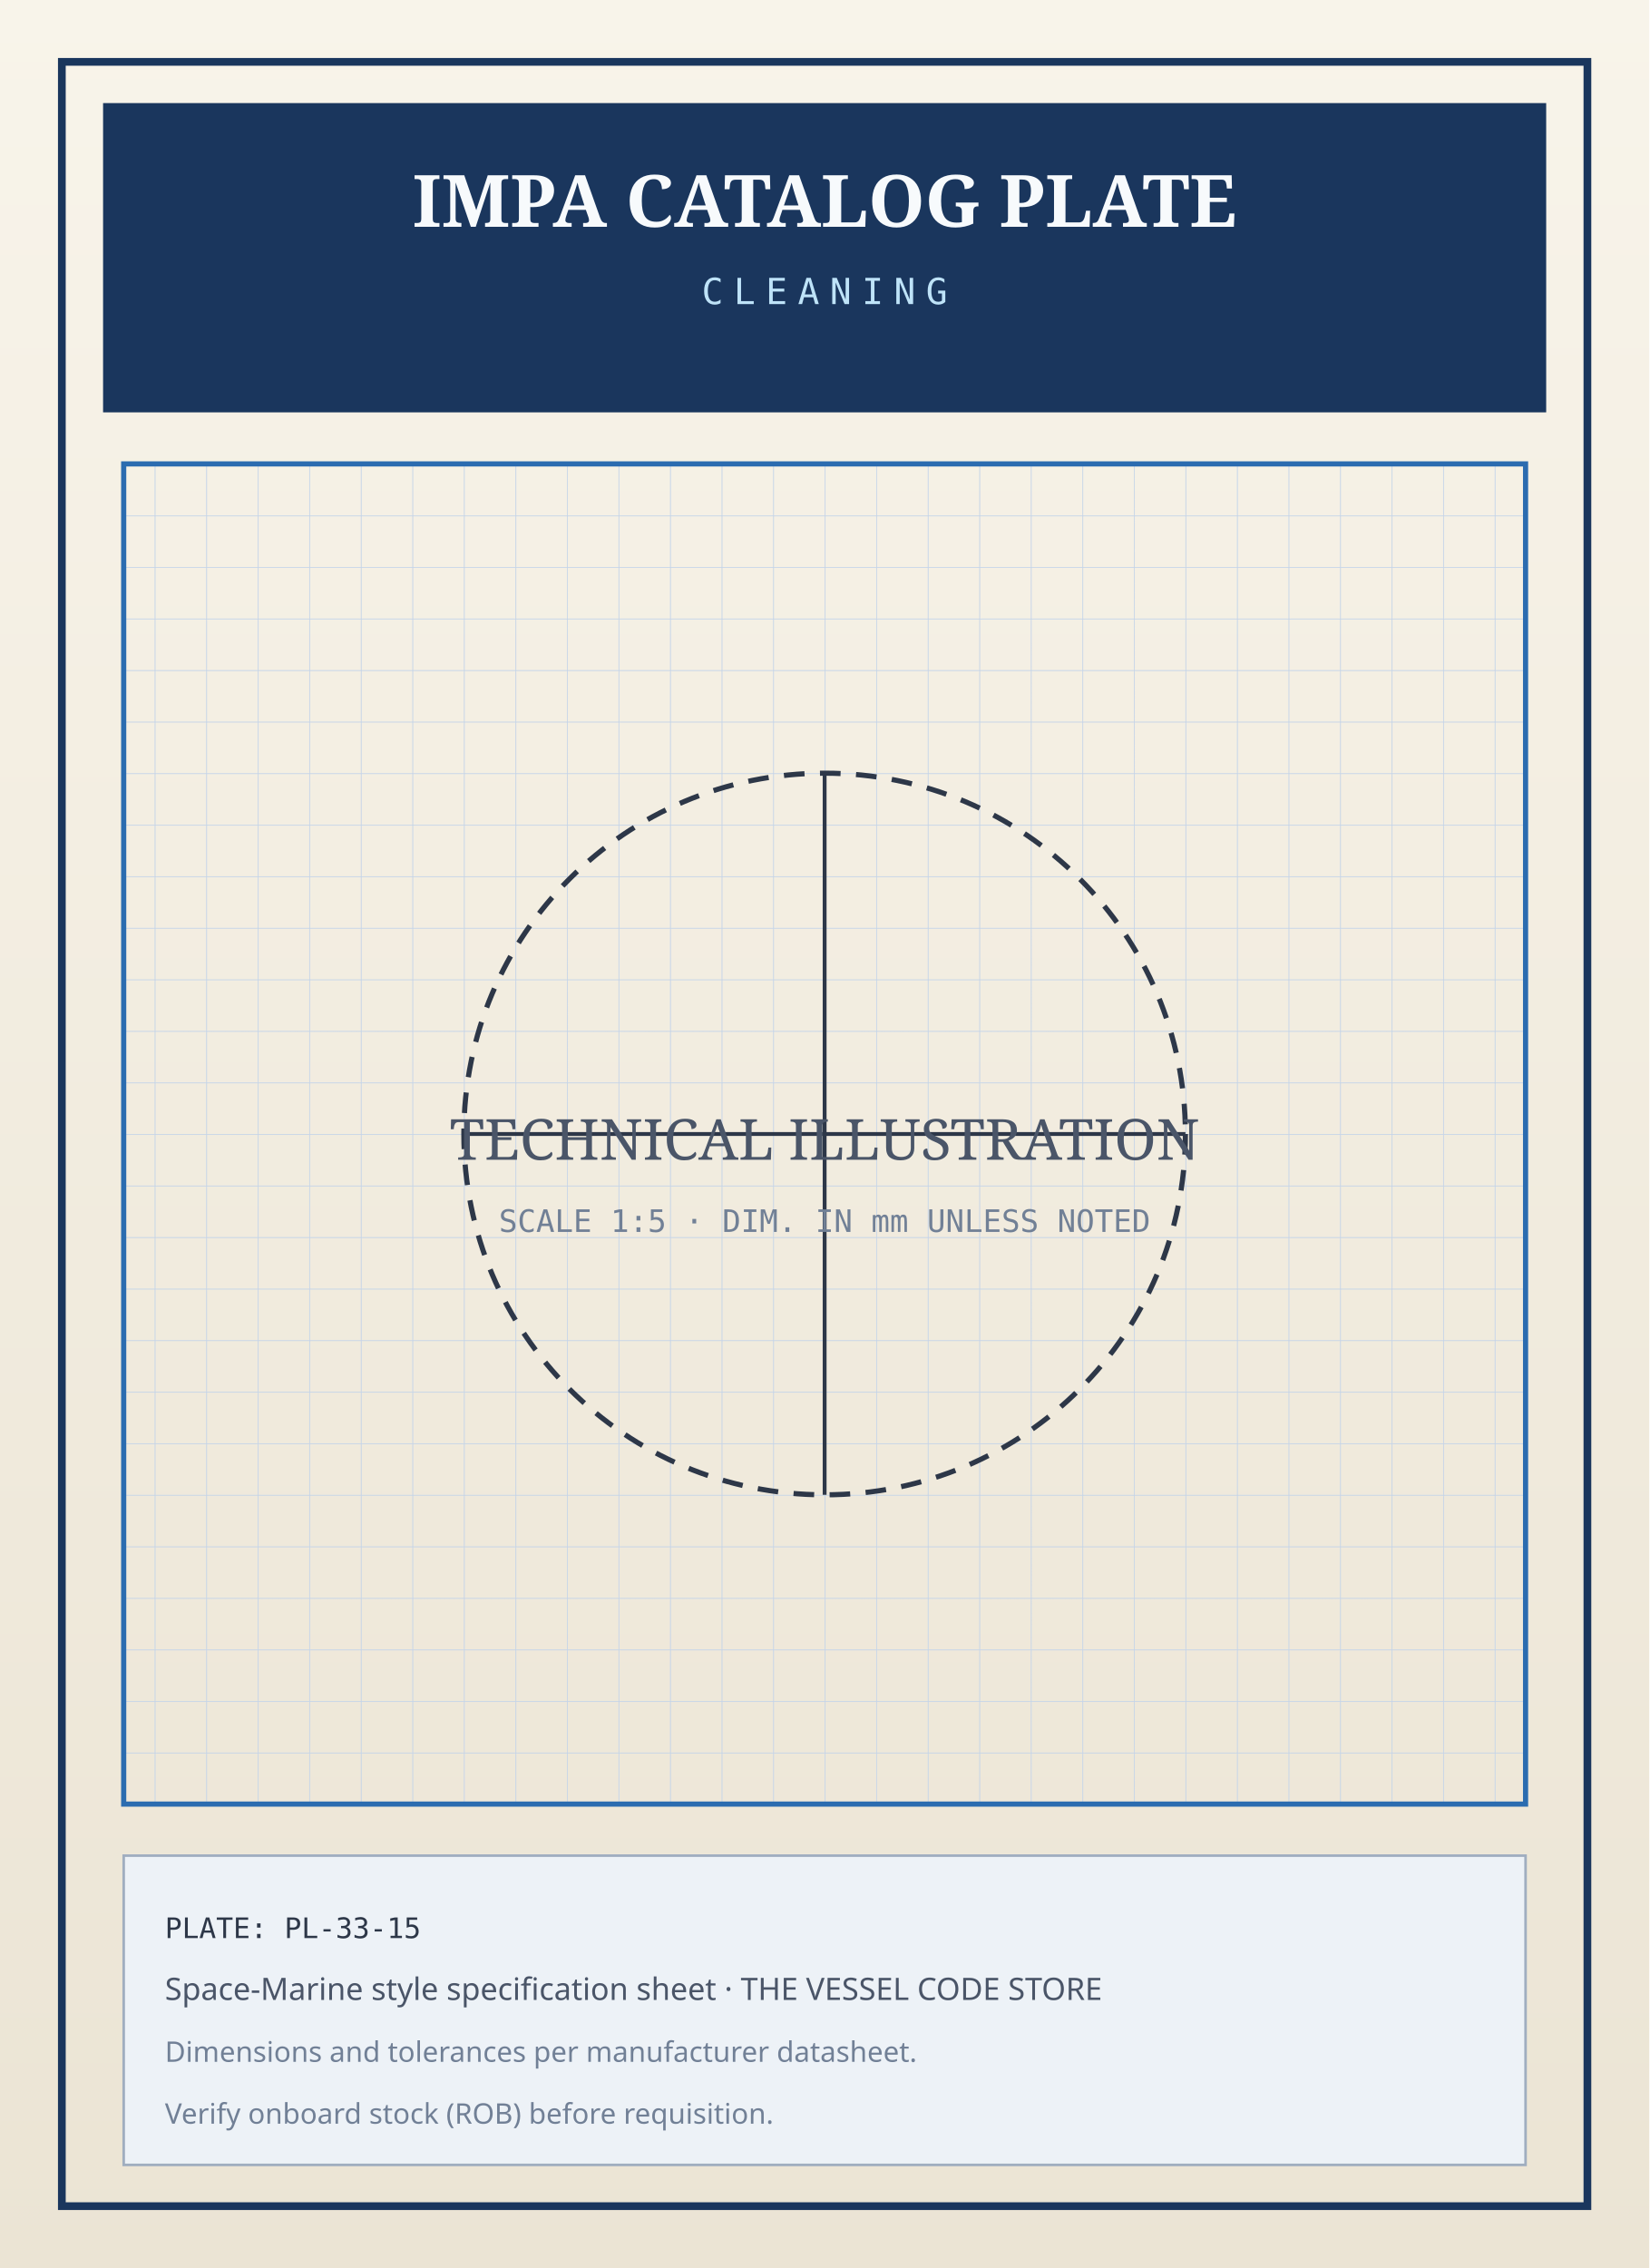
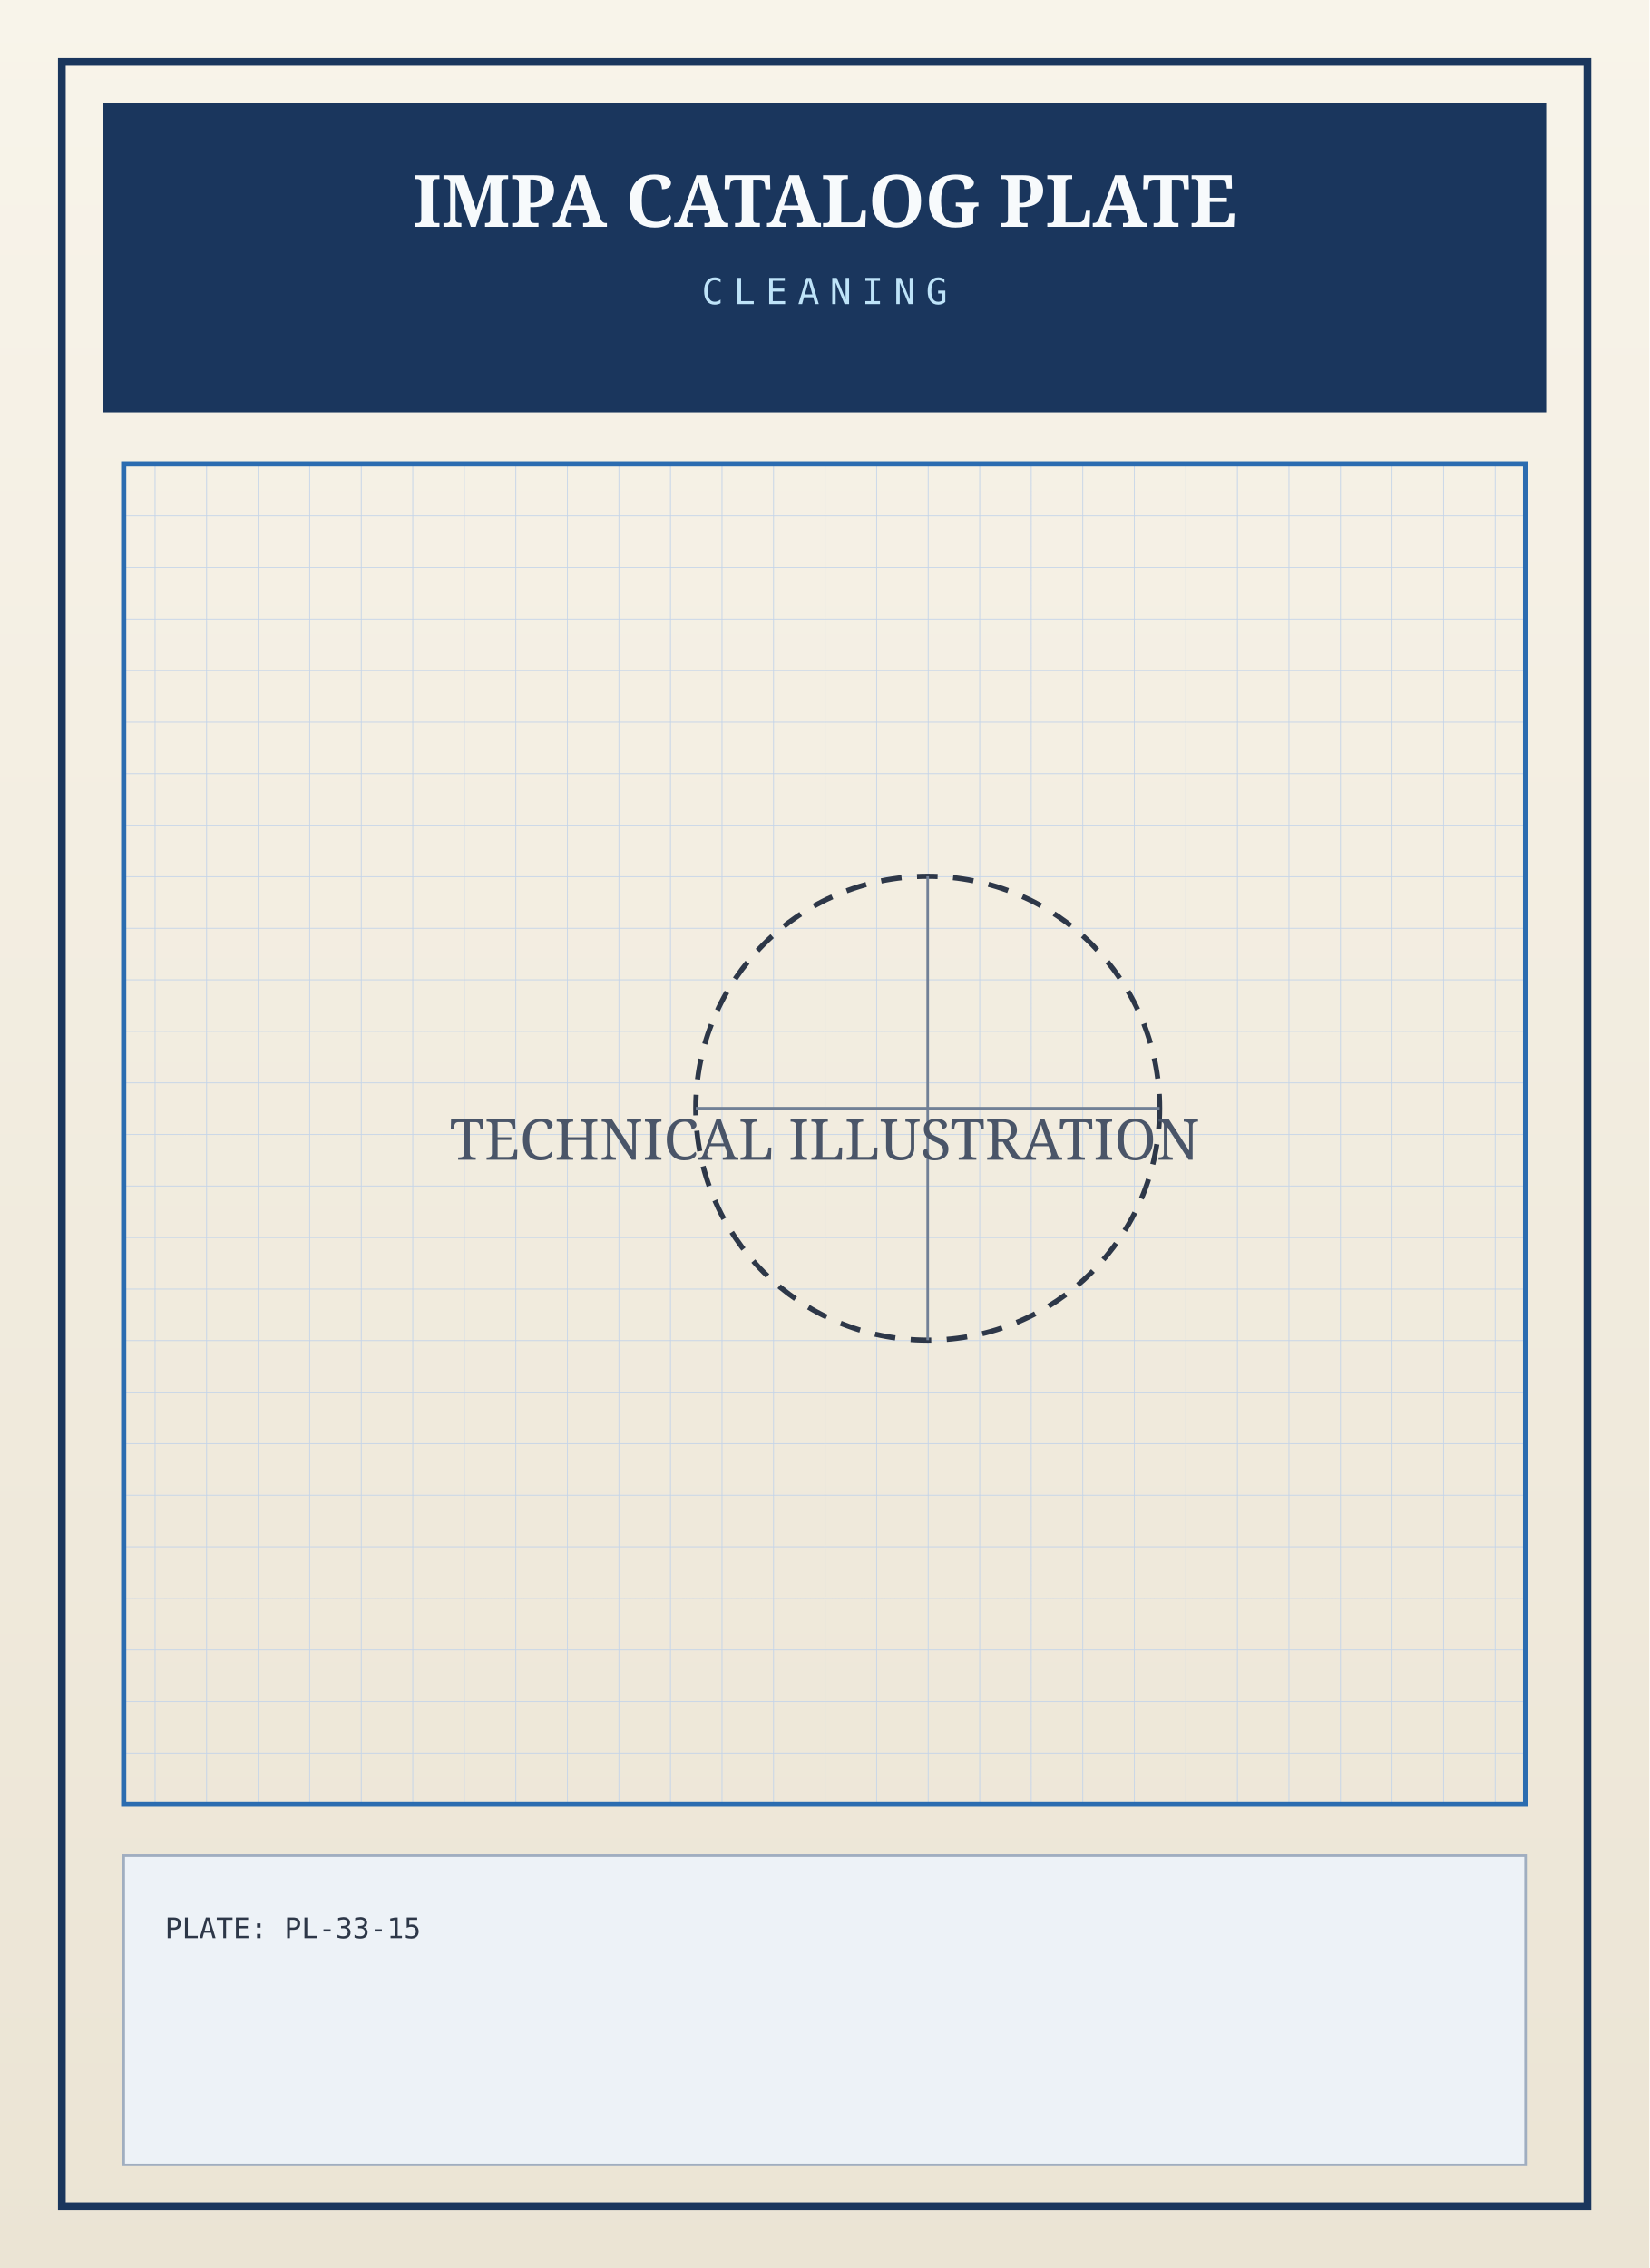
<svg xmlns="http://www.w3.org/2000/svg" viewBox="0 0 640 880" role="img" aria-label="CLEANING catalog plate">
  <defs>
    <pattern id="grid" width="20" height="20" patternUnits="userSpaceOnUse">
      <path d="M 20 0 L 0 0 0 20" fill="none" stroke="#c5d4e8" stroke-width="0.6" />
    </pattern>
    <linearGradient id="paper" x1="0" y1="0" x2="0" y2="1">
      <stop offset="0%" stop-color="#f8f4ea" />
      <stop offset="100%" stop-color="#ebe4d4" />
    </linearGradient>
  </defs>
  <rect width="640" height="880" fill="url(#paper)" />
  <rect x="24" y="24" width="592" height="832" fill="none" stroke="#1a365d" stroke-width="3" />
  <rect x="40" y="40" width="560" height="120" fill="#1a365d" />
  <text x="320" y="88" text-anchor="middle" fill="#f7fafc" font-family="Georgia, serif" font-size="28" font-weight="700">IMPA CATALOG PLATE</text>
  <text x="320" y="118" text-anchor="middle" fill="#bee3f8" font-family="ui-monospace, monospace" font-size="14" letter-spacing="4">CLEANING</text>
  <rect x="48" y="180" width="544" height="520" fill="url(#grid)" stroke="#2b6cb0" stroke-width="2" />
-   <circle cx="320" cy="440" r="140" fill="none" stroke="#2d3748" stroke-width="2" stroke-dasharray="8 6" />
-   <line x1="180" y1="440" x2="460" y2="440" stroke="#2d3748" stroke-width="1.5" />
-   <line x1="320" y1="300" x2="320" y2="580" stroke="#2d3748" stroke-width="1.5" />
+   <circle cx="360" cy="430" r="90" fill="none" stroke="#2d3748" stroke-width="2" stroke-dasharray="8 6" />
+   <line x1="270" y1="430" x2="450" y2="430" stroke="#718096" stroke-width="1" />
+   <line x1="360" y1="340" x2="360" y2="520" stroke="#718096" stroke-width="1" />
  <text x="320" y="450" text-anchor="middle" fill="#4a5568" font-family="Georgia, serif" font-size="22">TECHNICAL ILLUSTRATION</text>
-   <text x="320" y="478" text-anchor="middle" fill="#718096" font-family="ui-monospace, monospace" font-size="12">SCALE 1:5 · DIM. IN mm UNLESS NOTED</text>
  <rect x="48" y="720" width="544" height="120" fill="#edf2f7" stroke="#a0aec0" stroke-width="1" />
  <text x="64" y="752" fill="#2d3748" font-family="ui-monospace, monospace" font-size="11">PLATE: PL-33-15</text>
-   <text x="64" y="776" fill="#4a5568" font-family="ui-sans-serif, system-ui" font-size="12">Space-Marine style specification sheet · THE VESSEL CODE STORE</text>
-   <text x="64" y="800" fill="#718096" font-family="ui-sans-serif, system-ui" font-size="11">Dimensions and tolerances per manufacturer datasheet.</text>
-   <text x="64" y="824" fill="#718096" font-family="ui-sans-serif, system-ui" font-size="11">Verify onboard stock (ROB) before requisition.</text>
</svg>
